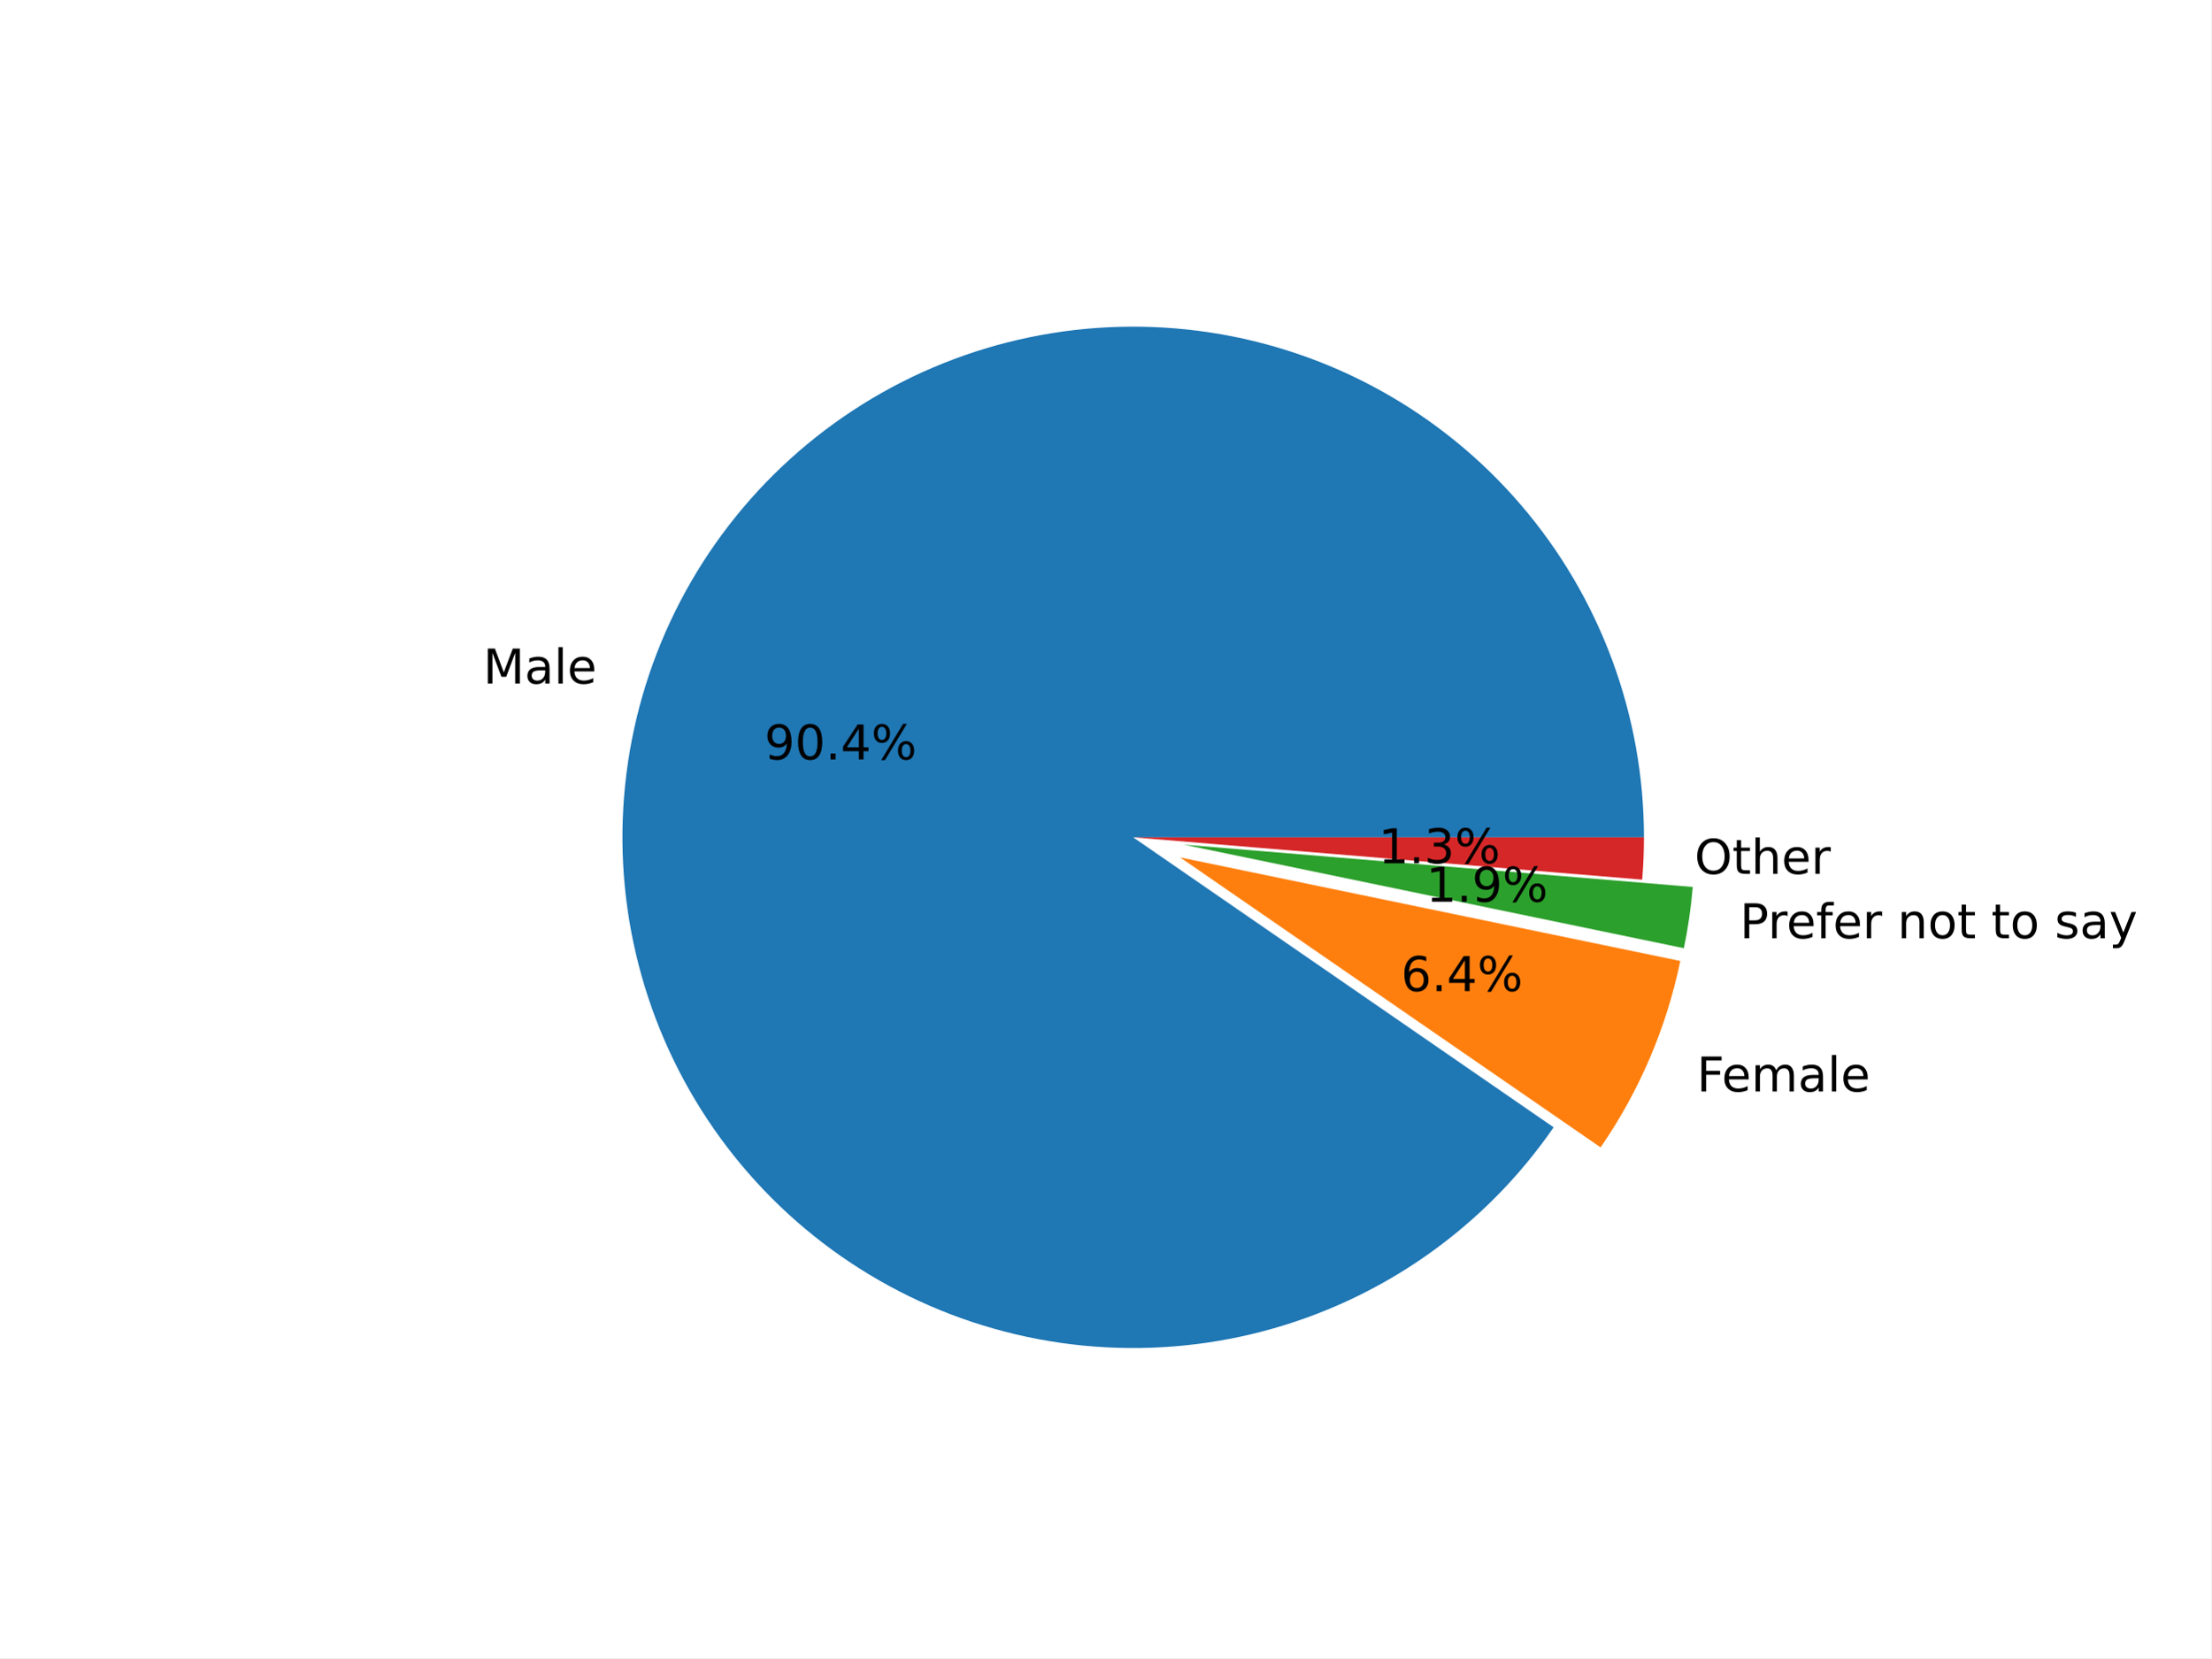
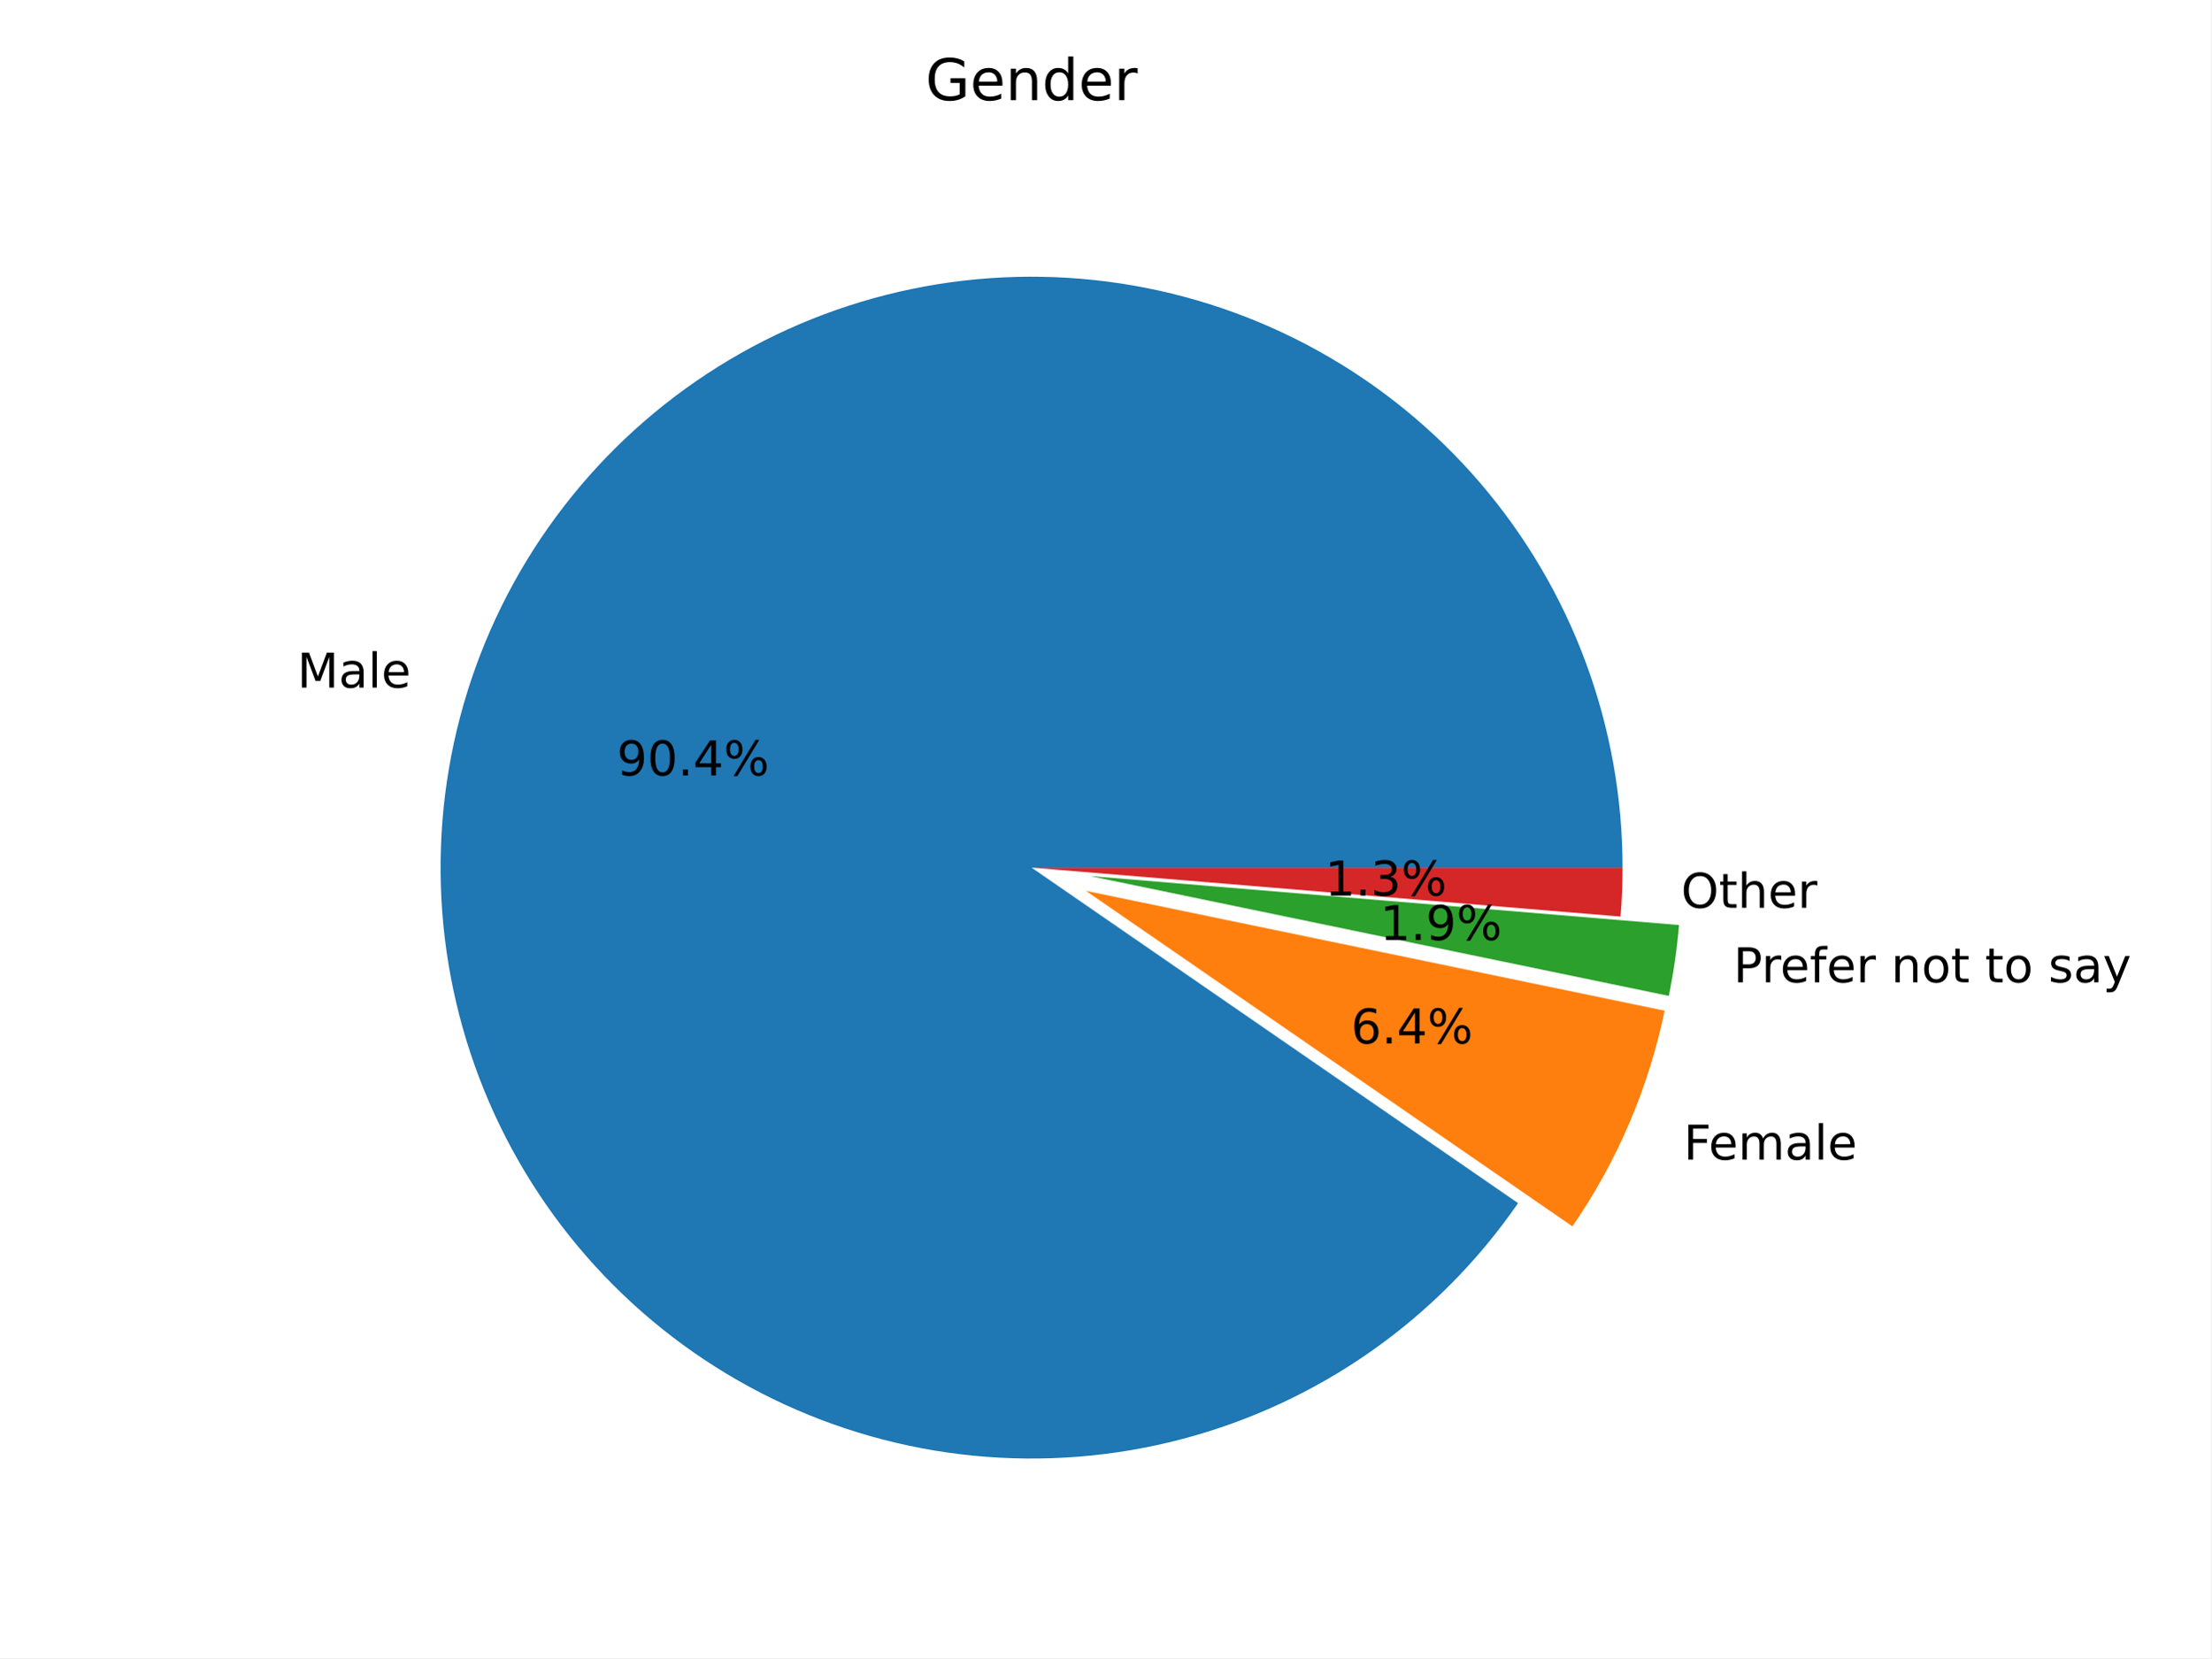
<svg xmlns="http://www.w3.org/2000/svg" xmlns:xlink="http://www.w3.org/1999/xlink" width="460.8pt" height="345.6pt" viewBox="0 0 460.8 345.6" version="1.1">
  <defs>
    <style type="text/css">*{stroke-linejoin: round; stroke-linecap: butt}</style>
  </defs>
  <g id="figure_1">
    <g id="patch_1">
      <path d="M 0 345.6  L 460.8 345.6  L 460.8 0  L 0 0  z " style="fill: #ffffff" />
    </g>
    <g id="axes_1">
      <g id="patch_2">
-         <path d="M 342.605 174.528  C 342.605 161.9 340.358 149.373 335.969 137.533  C 331.58 125.692 325.119 114.727 316.889 105.15  C 308.659 95.573 298.79 87.537 287.744 81.417  C 276.698 75.298 264.651 71.193 252.167 69.294  C 239.683 67.395 226.96 67.732 214.595 70.291  C 202.229 72.849 190.417 77.587 179.711 84.284  C 169.005 90.98 159.576 99.529 151.865 109.529  C 144.155 119.528 138.284 130.821 134.53 142.878  C 130.775 154.934 129.195 167.563 129.865 180.173  C 130.535 192.782 133.443 205.173 138.453 216.764  C 143.464 228.355 150.497 238.962 159.223 248.089  C 167.95 257.216 178.232 264.718 189.586 270.243  C 200.941 275.768 213.189 279.229 225.756 280.463  C 238.323 281.697 251.01 280.686 263.222 277.475  C 275.435 274.265 286.979 268.907 297.315 261.652  C 307.65 254.397 316.613 245.361 323.783 234.966  L 236.16 174.528  L 342.605 174.528  z " style="fill: #1f77b4" />
+         <path d="M 338.148 180.84  C 338.148 166.229 335.548 151.733 330.47 138.033  C 325.392 124.332 317.916 111.644 308.392 100.562  C 298.869 89.481 287.449 80.182 274.668 73.101  C 261.887 66.02 247.948 61.27 233.502 59.073  C 219.057 56.875 204.335 57.266 190.027 60.226  C 175.719 63.186 162.05 68.669 149.663 76.418  C 137.275 84.166 126.365 94.058 117.442 105.629  C 108.52 117.2 101.728 130.266 97.383 144.217  C 93.038 158.168 91.211 172.781 91.986 187.371  C 92.76 201.962 96.125 216.3 101.923 229.712  C 107.721 243.123 115.859 255.397 125.956 265.958  C 136.054 276.519 147.951 285.199 161.089 291.593  C 174.228 297.986 188.4 301.99 202.941 303.418  C 217.483 304.846 232.163 303.676 246.294 299.961  C 260.426 296.246 273.784 290.046 285.743 281.652  C 297.702 273.257 308.073 262.801 316.369 250.773  L 214.98 180.84  L 338.148 180.84  z " style="fill: #1f77b4" />
      </g>
      <g id="patch_3">
-         <path d="M 333.57 239.15  C 337.599 233.31 341.033 227.081 343.823 220.557  C 346.612 214.033 348.742 207.246 350.181 200.298  L 245.948 178.712  L 333.57 239.15  z " style="fill: #ff7f0e" />
+         <path d="M 327.694 255.615  C 332.356 248.857 336.33 241.649 339.557 234.1  C 342.785 226.551 345.249 218.698 346.914 210.659  L 226.305 185.682  L 327.694 255.615  z " style="fill: #ff7f0e" />
      </g>
      <g id="patch_4">
-         <path d="M 350.928 197.637  C 351.364 195.53 351.737 193.41 352.045 191.281  C 352.352 189.152 352.596 187.013 352.774 184.869  L 246.695 176.051  L 350.928 197.637  z " style="fill: #2ca02c" />
+         <path d="M 347.779 207.579  C 348.284 205.141 348.715 202.689 349.071 200.225  C 349.427 197.761 349.709 195.287 349.915 192.806  L 227.17 182.602  L 347.779 207.579  z " style="fill: #2ca02c" />
      </g>
      <g id="patch_5">
-         <path d="M 342.239 183.346  C 342.361 181.88 342.452 180.411 342.513 178.941  C 342.574 177.471 342.605 175.999 342.605 174.528  L 236.16 174.528  L 342.239 183.346  z " style="fill: #d62728" />
+         <path d="M 337.725 191.044  C 337.866 189.347 337.972 187.647 338.042 185.946  C 338.113 184.245 338.148 182.543 338.148 180.84  L 214.98 180.84  L 337.725 191.044  z " style="fill: #d62728" />
      </g>
      <g id="matplotlib.axis_1" />
      <g id="matplotlib.axis_2" />
      <g id="text_1">
-         <g transform="translate(100.679 142.4719) scale(0.1 -0.1)">
+         <g transform="translate(61.93574 143.3141) scale(0.1 -0.1)">
          <defs>
            <path id="DejaVuSans-4d" d="M 628 4666  L 1569 4666  L 2759 1491  L 3956 4666  L 4897 4666  L 4897 0  L 4281 0  L 4281 4097  L 3078 897  L 2444 897  L 1241 4097  L 1241 0  L 628 0  L 628 4666  z " transform="scale(0.015625)" />
            <path id="DejaVuSans-61" d="M 2194 1759  Q 1497 1759 1228 1600  Q 959 1441 959 1056  Q 959 750 1161 570  Q 1363 391 1709 391  Q 2188 391 2477 730  Q 2766 1069 2766 1631  L 2766 1759  L 2194 1759  z M 3341 1997  L 3341 0  L 2766 0  L 2766 531  Q 2569 213 2275 61  Q 1981 -91 1556 -91  Q 1019 -91 701 211  Q 384 513 384 1019  Q 384 1609 779 1909  Q 1175 2209 1959 2209  L 2766 2209  L 2766 2266  Q 2766 2663 2505 2880  Q 2244 3097 1772 3097  Q 1472 3097 1187 3025  Q 903 2953 641 2809  L 641 3341  Q 956 3463 1253 3523  Q 1550 3584 1831 3584  Q 2591 3584 2966 3190  Q 3341 2797 3341 1997  z " transform="scale(0.015625)" />
            <path id="DejaVuSans-6c" d="M 603 4863  L 1178 4863  L 1178 0  L 603 0  L 603 4863  z " transform="scale(0.015625)" />
            <path id="DejaVuSans-65" d="M 3597 1894  L 3597 1613  L 953 1613  Q 991 1019 1311 708  Q 1631 397 2203 397  Q 2534 397 2845 478  Q 3156 559 3463 722  L 3463 178  Q 3153 47 2828 -22  Q 2503 -91 2169 -91  Q 1331 -91 842 396  Q 353 884 353 1716  Q 353 2575 817 3079  Q 1281 3584 2069 3584  Q 2775 3584 3186 3129  Q 3597 2675 3597 1894  z M 3022 2063  Q 3016 2534 2758 2815  Q 2500 3097 2075 3097  Q 1594 3097 1305 2825  Q 1016 2553 972 2059  L 3022 2063  z " transform="scale(0.015625)" />
          </defs>
          <use xlink:href="#DejaVuSans-4d" />
          <use xlink:href="#DejaVuSans-61" x="86.279" />
          <use xlink:href="#DejaVuSans-6c" x="147.559" />
          <use xlink:href="#DejaVuSans-65" x="175.342" />
        </g>
      </g>
      <g id="text_2">
-         <g transform="translate(159.2982 158.2971) scale(0.1 -0.1)">
+         <g transform="translate(128.5383 161.6256) scale(0.1 -0.1)">
          <defs>
            <path id="DejaVuSans-39" d="M 703 97  L 703 672  Q 941 559 1184 500  Q 1428 441 1663 441  Q 2288 441 2617 861  Q 2947 1281 2994 2138  Q 2813 1869 2534 1725  Q 2256 1581 1919 1581  Q 1219 1581 811 2004  Q 403 2428 403 3163  Q 403 3881 828 4315  Q 1253 4750 1959 4750  Q 2769 4750 3195 4129  Q 3622 3509 3622 2328  Q 3622 1225 3098 567  Q 2575 -91 1691 -91  Q 1453 -91 1209 -44  Q 966 3 703 97  z M 1959 2075  Q 2384 2075 2632 2365  Q 2881 2656 2881 3163  Q 2881 3666 2632 3958  Q 2384 4250 1959 4250  Q 1534 4250 1286 3958  Q 1038 3666 1038 3163  Q 1038 2656 1286 2365  Q 1534 2075 1959 2075  z " transform="scale(0.015625)" />
            <path id="DejaVuSans-30" d="M 2034 4250  Q 1547 4250 1301 3770  Q 1056 3291 1056 2328  Q 1056 1369 1301 889  Q 1547 409 2034 409  Q 2525 409 2770 889  Q 3016 1369 3016 2328  Q 3016 3291 2770 3770  Q 2525 4250 2034 4250  z M 2034 4750  Q 2819 4750 3233 4129  Q 3647 3509 3647 2328  Q 3647 1150 3233 529  Q 2819 -91 2034 -91  Q 1250 -91 836 529  Q 422 1150 422 2328  Q 422 3509 836 4129  Q 1250 4750 2034 4750  z " transform="scale(0.015625)" />
            <path id="DejaVuSans-2e" d="M 684 794  L 1344 794  L 1344 0  L 684 0  L 684 794  z " transform="scale(0.015625)" />
            <path id="DejaVuSans-34" d="M 2419 4116  L 825 1625  L 2419 1625  L 2419 4116  z M 2253 4666  L 3047 4666  L 3047 1625  L 3713 1625  L 3713 1100  L 3047 1100  L 3047 0  L 2419 0  L 2419 1100  L 313 1100  L 313 1709  L 2253 4666  z " transform="scale(0.015625)" />
            <path id="DejaVuSans-25" d="M 4653 2053  Q 4381 2053 4226 1822  Q 4072 1591 4072 1178  Q 4072 772 4226 539  Q 4381 306 4653 306  Q 4919 306 5073 539  Q 5228 772 5228 1178  Q 5228 1588 5073 1820  Q 4919 2053 4653 2053  z M 4653 2450  Q 5147 2450 5437 2106  Q 5728 1763 5728 1178  Q 5728 594 5436 251  Q 5144 -91 4653 -91  Q 4153 -91 3862 251  Q 3572 594 3572 1178  Q 3572 1766 3864 2108  Q 4156 2450 4653 2450  z M 1428 4353  Q 1159 4353 1004 4120  Q 850 3888 850 3481  Q 850 3069 1003 2837  Q 1156 2606 1428 2606  Q 1700 2606 1854 2837  Q 2009 3069 2009 3481  Q 2009 3884 1853 4118  Q 1697 4353 1428 4353  z M 4250 4750  L 4750 4750  L 1831 -91  L 1331 -91  L 4250 4750  z M 1428 4750  Q 1922 4750 2215 4408  Q 2509 4066 2509 3481  Q 2509 2891 2217 2550  Q 1925 2209 1428 2209  Q 931 2209 642 2551  Q 353 2894 353 3481  Q 353 4063 643 4406  Q 934 4750 1428 4750  z " transform="scale(0.015625)" />
          </defs>
          <use xlink:href="#DejaVuSans-39" />
          <use xlink:href="#DejaVuSans-30" x="63.623" />
          <use xlink:href="#DejaVuSans-2e" x="127.246" />
          <use xlink:href="#DejaVuSans-34" x="159.033" />
          <use xlink:href="#DejaVuSans-25" x="222.656" />
        </g>
      </g>
      <g id="text_3">
-         <g transform="translate(353.6102 227.5005) scale(0.1 -0.1)">
+         <g transform="translate(350.8827 241.7013) scale(0.1 -0.1)">
          <defs>
            <path id="DejaVuSans-46" d="M 628 4666  L 3309 4666  L 3309 4134  L 1259 4134  L 1259 2759  L 3109 2759  L 3109 2228  L 1259 2228  L 1259 0  L 628 0  L 628 4666  z " transform="scale(0.015625)" />
            <path id="DejaVuSans-6d" d="M 3328 2828  Q 3544 3216 3844 3400  Q 4144 3584 4550 3584  Q 5097 3584 5394 3201  Q 5691 2819 5691 2113  L 5691 0  L 5113 0  L 5113 2094  Q 5113 2597 4934 2840  Q 4756 3084 4391 3084  Q 3944 3084 3684 2787  Q 3425 2491 3425 1978  L 3425 0  L 2847 0  L 2847 2094  Q 2847 2600 2669 2842  Q 2491 3084 2119 3084  Q 1678 3084 1418 2786  Q 1159 2488 1159 1978  L 1159 0  L 581 0  L 581 3500  L 1159 3500  L 1159 2956  Q 1356 3278 1631 3431  Q 1906 3584 2284 3584  Q 2666 3584 2933 3390  Q 3200 3197 3328 2828  z " transform="scale(0.015625)" />
          </defs>
          <use xlink:href="#DejaVuSans-46" />
          <use xlink:href="#DejaVuSans-65" x="52.02" />
          <use xlink:href="#DejaVuSans-6d" x="113.543" />
          <use xlink:href="#DejaVuSans-61" x="210.955" />
          <use xlink:href="#DejaVuSans-6c" x="272.234" />
          <use xlink:href="#DejaVuSans-65" x="300.018" />
        </g>
      </g>
      <g id="text_4">
-         <g transform="translate(291.9703 206.5784) scale(0.1 -0.1)">
+         <g transform="translate(281.5543 217.4922) scale(0.1 -0.1)">
          <defs>
            <path id="DejaVuSans-36" d="M 2113 2584  Q 1688 2584 1439 2293  Q 1191 2003 1191 1497  Q 1191 994 1439 701  Q 1688 409 2113 409  Q 2538 409 2786 701  Q 3034 994 3034 1497  Q 3034 2003 2786 2293  Q 2538 2584 2113 2584  z M 3366 4563  L 3366 3988  Q 3128 4100 2886 4159  Q 2644 4219 2406 4219  Q 1781 4219 1451 3797  Q 1122 3375 1075 2522  Q 1259 2794 1537 2939  Q 1816 3084 2150 3084  Q 2853 3084 3261 2657  Q 3669 2231 3669 1497  Q 3669 778 3244 343  Q 2819 -91 2113 -91  Q 1303 -91 875 529  Q 447 1150 447 2328  Q 447 3434 972 4092  Q 1497 4750 2381 4750  Q 2619 4750 2861 4703  Q 3103 4656 3366 4563  z " transform="scale(0.015625)" />
          </defs>
          <use xlink:href="#DejaVuSans-36" />
          <use xlink:href="#DejaVuSans-2e" x="63.623" />
          <use xlink:href="#DejaVuSans-34" x="95.41" />
          <use xlink:href="#DejaVuSans-25" x="159.033" />
        </g>
      </g>
      <g id="text_5">
-         <g transform="translate(362.5796 195.5633) scale(0.1 -0.1)">
+         <g transform="translate(361.2611 204.7466) scale(0.1 -0.1)">
          <defs>
            <path id="DejaVuSans-50" d="M 1259 4147  L 1259 2394  L 2053 2394  Q 2494 2394 2734 2622  Q 2975 2850 2975 3272  Q 2975 3691 2734 3919  Q 2494 4147 2053 4147  L 1259 4147  z M 628 4666  L 2053 4666  Q 2838 4666 3239 4311  Q 3641 3956 3641 3272  Q 3641 2581 3239 2228  Q 2838 1875 2053 1875  L 1259 1875  L 1259 0  L 628 0  L 628 4666  z " transform="scale(0.015625)" />
            <path id="DejaVuSans-72" d="M 2631 2963  Q 2534 3019 2420 3045  Q 2306 3072 2169 3072  Q 1681 3072 1420 2755  Q 1159 2438 1159 1844  L 1159 0  L 581 0  L 581 3500  L 1159 3500  L 1159 2956  Q 1341 3275 1631 3429  Q 1922 3584 2338 3584  Q 2397 3584 2469 3576  Q 2541 3569 2628 3553  L 2631 2963  z " transform="scale(0.015625)" />
            <path id="DejaVuSans-66" d="M 2375 4863  L 2375 4384  L 1825 4384  Q 1516 4384 1395 4259  Q 1275 4134 1275 3809  L 1275 3500  L 2222 3500  L 2222 3053  L 1275 3053  L 1275 0  L 697 0  L 697 3053  L 147 3053  L 147 3500  L 697 3500  L 697 3744  Q 697 4328 969 4595  Q 1241 4863 1831 4863  L 2375 4863  z " transform="scale(0.015625)" />
            <path id="DejaVuSans-20" transform="scale(0.015625)" />
            <path id="DejaVuSans-6e" d="M 3513 2113  L 3513 0  L 2938 0  L 2938 2094  Q 2938 2591 2744 2837  Q 2550 3084 2163 3084  Q 1697 3084 1428 2787  Q 1159 2491 1159 1978  L 1159 0  L 581 0  L 581 3500  L 1159 3500  L 1159 2956  Q 1366 3272 1645 3428  Q 1925 3584 2291 3584  Q 2894 3584 3203 3211  Q 3513 2838 3513 2113  z " transform="scale(0.015625)" />
            <path id="DejaVuSans-6f" d="M 1959 3097  Q 1497 3097 1228 2736  Q 959 2375 959 1747  Q 959 1119 1226 758  Q 1494 397 1959 397  Q 2419 397 2687 759  Q 2956 1122 2956 1747  Q 2956 2369 2687 2733  Q 2419 3097 1959 3097  z M 1959 3584  Q 2709 3584 3137 3096  Q 3566 2609 3566 1747  Q 3566 888 3137 398  Q 2709 -91 1959 -91  Q 1206 -91 779 398  Q 353 888 353 1747  Q 353 2609 779 3096  Q 1206 3584 1959 3584  z " transform="scale(0.015625)" />
            <path id="DejaVuSans-74" d="M 1172 4494  L 1172 3500  L 2356 3500  L 2356 3053  L 1172 3053  L 1172 1153  Q 1172 725 1289 603  Q 1406 481 1766 481  L 2356 481  L 2356 0  L 1766 0  Q 1100 0 847 248  Q 594 497 594 1153  L 594 3053  L 172 3053  L 172 3500  L 594 3500  L 594 4494  L 1172 4494  z " transform="scale(0.015625)" />
            <path id="DejaVuSans-73" d="M 2834 3397  L 2834 2853  Q 2591 2978 2328 3040  Q 2066 3103 1784 3103  Q 1356 3103 1142 2972  Q 928 2841 928 2578  Q 928 2378 1081 2264  Q 1234 2150 1697 2047  L 1894 2003  Q 2506 1872 2764 1633  Q 3022 1394 3022 966  Q 3022 478 2636 193  Q 2250 -91 1575 -91  Q 1294 -91 989 -36  Q 684 19 347 128  L 347 722  Q 666 556 975 473  Q 1284 391 1588 391  Q 1994 391 2212 530  Q 2431 669 2431 922  Q 2431 1156 2273 1281  Q 2116 1406 1581 1522  L 1381 1569  Q 847 1681 609 1914  Q 372 2147 372 2553  Q 372 3047 722 3315  Q 1072 3584 1716 3584  Q 2034 3584 2315 3537  Q 2597 3491 2834 3397  z " transform="scale(0.015625)" />
            <path id="DejaVuSans-79" d="M 2059 -325  Q 1816 -950 1584 -1140  Q 1353 -1331 966 -1331  L 506 -1331  L 506 -850  L 844 -850  Q 1081 -850 1212 -737  Q 1344 -625 1503 -206  L 1606 56  L 191 3500  L 800 3500  L 1894 763  L 2988 3500  L 3597 3500  L 2059 -325  z " transform="scale(0.015625)" />
          </defs>
          <use xlink:href="#DejaVuSans-50" />
          <use xlink:href="#DejaVuSans-72" x="58.553" />
          <use xlink:href="#DejaVuSans-65" x="97.416" />
          <use xlink:href="#DejaVuSans-66" x="158.939" />
          <use xlink:href="#DejaVuSans-65" x="194.145" />
          <use xlink:href="#DejaVuSans-72" x="255.668" />
          <use xlink:href="#DejaVuSans-20" x="296.781" />
          <use xlink:href="#DejaVuSans-6e" x="328.568" />
          <use xlink:href="#DejaVuSans-6f" x="391.947" />
          <use xlink:href="#DejaVuSans-74" x="453.129" />
          <use xlink:href="#DejaVuSans-20" x="492.338" />
          <use xlink:href="#DejaVuSans-74" x="524.125" />
          <use xlink:href="#DejaVuSans-6f" x="563.334" />
          <use xlink:href="#DejaVuSans-20" x="624.516" />
          <use xlink:href="#DejaVuSans-73" x="656.303" />
          <use xlink:href="#DejaVuSans-61" x="708.402" />
          <use xlink:href="#DejaVuSans-79" x="769.682" />
        </g>
      </g>
      <g id="text_6">
-         <g transform="translate(297.2024 187.9483) scale(0.1 -0.1)">
+         <g transform="translate(287.6084 195.9352) scale(0.1 -0.1)">
          <defs>
            <path id="DejaVuSans-31" d="M 794 531  L 1825 531  L 1825 4091  L 703 3866  L 703 4441  L 1819 4666  L 2450 4666  L 2450 531  L 3481 531  L 3481 0  L 794 0  L 794 531  z " transform="scale(0.015625)" />
          </defs>
          <use xlink:href="#DejaVuSans-31" />
          <use xlink:href="#DejaVuSans-2e" x="63.623" />
          <use xlink:href="#DejaVuSans-39" x="95.41" />
          <use xlink:href="#DejaVuSans-25" x="159.033" />
        </g>
      </g>
      <g id="text_7">
-         <g transform="translate(353.1486 182.1416) scale(0.1 -0.1)">
+         <g transform="translate(350.3485 189.2162) scale(0.1 -0.1)">
          <defs>
            <path id="DejaVuSans-4f" d="M 2522 4238  Q 1834 4238 1429 3725  Q 1025 3213 1025 2328  Q 1025 1447 1429 934  Q 1834 422 2522 422  Q 3209 422 3611 934  Q 4013 1447 4013 2328  Q 4013 3213 3611 3725  Q 3209 4238 2522 4238  z M 2522 4750  Q 3503 4750 4090 4092  Q 4678 3434 4678 2328  Q 4678 1225 4090 567  Q 3503 -91 2522 -91  Q 1538 -91 948 565  Q 359 1222 359 2328  Q 359 3434 948 4092  Q 1538 4750 2522 4750  z " transform="scale(0.015625)" />
            <path id="DejaVuSans-68" d="M 3513 2113  L 3513 0  L 2938 0  L 2938 2094  Q 2938 2591 2744 2837  Q 2550 3084 2163 3084  Q 1697 3084 1428 2787  Q 1159 2491 1159 1978  L 1159 0  L 581 0  L 581 4863  L 1159 4863  L 1159 2956  Q 1366 3272 1645 3428  Q 1925 3584 2291 3584  Q 2894 3584 3203 3211  Q 3513 2838 3513 2113  z " transform="scale(0.015625)" />
          </defs>
          <use xlink:href="#DejaVuSans-4f" />
          <use xlink:href="#DejaVuSans-74" x="78.711" />
          <use xlink:href="#DejaVuSans-68" x="117.92" />
          <use xlink:href="#DejaVuSans-65" x="181.299" />
          <use xlink:href="#DejaVuSans-72" x="242.822" />
        </g>
      </g>
      <g id="text_8">
-         <g transform="translate(287.2696 179.9351) scale(0.1 -0.1)">
+         <g transform="translate(276.1151 186.6631) scale(0.1 -0.1)">
          <defs>
            <path id="DejaVuSans-33" d="M 2597 2516  Q 3050 2419 3304 2112  Q 3559 1806 3559 1356  Q 3559 666 3084 287  Q 2609 -91 1734 -91  Q 1441 -91 1130 -33  Q 819 25 488 141  L 488 750  Q 750 597 1062 519  Q 1375 441 1716 441  Q 2309 441 2620 675  Q 2931 909 2931 1356  Q 2931 1769 2642 2001  Q 2353 2234 1838 2234  L 1294 2234  L 1294 2753  L 1863 2753  Q 2328 2753 2575 2939  Q 2822 3125 2822 3475  Q 2822 3834 2567 4026  Q 2313 4219 1838 4219  Q 1578 4219 1281 4162  Q 984 4106 628 3988  L 628 4550  Q 988 4650 1302 4700  Q 1616 4750 1894 4750  Q 2613 4750 3031 4423  Q 3450 4097 3450 3541  Q 3450 3153 3228 2886  Q 3006 2619 2597 2516  z " transform="scale(0.015625)" />
          </defs>
          <use xlink:href="#DejaVuSans-31" />
          <use xlink:href="#DejaVuSans-2e" x="63.623" />
          <use xlink:href="#DejaVuSans-33" x="95.41" />
          <use xlink:href="#DejaVuSans-25" x="159.033" />
        </g>
      </g>
+       <g id="text_9">
+         <g transform="translate(192.8693 20.88) scale(0.12 -0.12)">
+           <defs>
+             <path id="DejaVuSans-47" d="M 3809 666  L 3809 1919  L 2778 1919  L 2778 2438  L 4434 2438  L 4434 434  Q 4069 175 3628 42  Q 3188 -91 2688 -91  Q 1594 -91 976 548  Q 359 1188 359 2328  Q 359 3472 976 4111  Q 1594 4750 2688 4750  Q 3144 4750 3555 4637  Q 3966 4525 4313 4306  L 4313 3634  Q 3963 3931 3569 4081  Q 3175 4231 2741 4231  Q 1884 4231 1454 3753  Q 1025 3275 1025 2328  Q 1025 1384 1454 906  Q 1884 428 2741 428  Q 3075 428 3337 486  Q 3600 544 3809 666  z " transform="scale(0.015625)" />
+             <path id="DejaVuSans-64" d="M 2906 2969  L 2906 4863  L 3481 4863  L 3481 0  L 2906 0  L 2906 525  Q 2725 213 2448 61  Q 2172 -91 1784 -91  Q 1150 -91 751 415  Q 353 922 353 1747  Q 353 2572 751 3078  Q 1150 3584 1784 3584  Q 2172 3584 2448 3432  Q 2725 3281 2906 2969  z M 947 1747  Q 947 1113 1208 752  Q 1469 391 1925 391  Q 2381 391 2643 752  Q 2906 1113 2906 1747  Q 2906 2381 2643 2742  Q 2381 3103 1925 3103  Q 1469 3103 1208 2742  Q 947 2381 947 1747  z " transform="scale(0.015625)" />
+           </defs>
+           <use xlink:href="#DejaVuSans-47" />
+           <use xlink:href="#DejaVuSans-65" x="77.49" />
+           <use xlink:href="#DejaVuSans-6e" x="139.014" />
+           <use xlink:href="#DejaVuSans-64" x="202.393" />
+           <use xlink:href="#DejaVuSans-65" x="265.869" />
+           <use xlink:href="#DejaVuSans-72" x="327.393" />
+         </g>
+       </g>
    </g>
  </g>
</svg>
